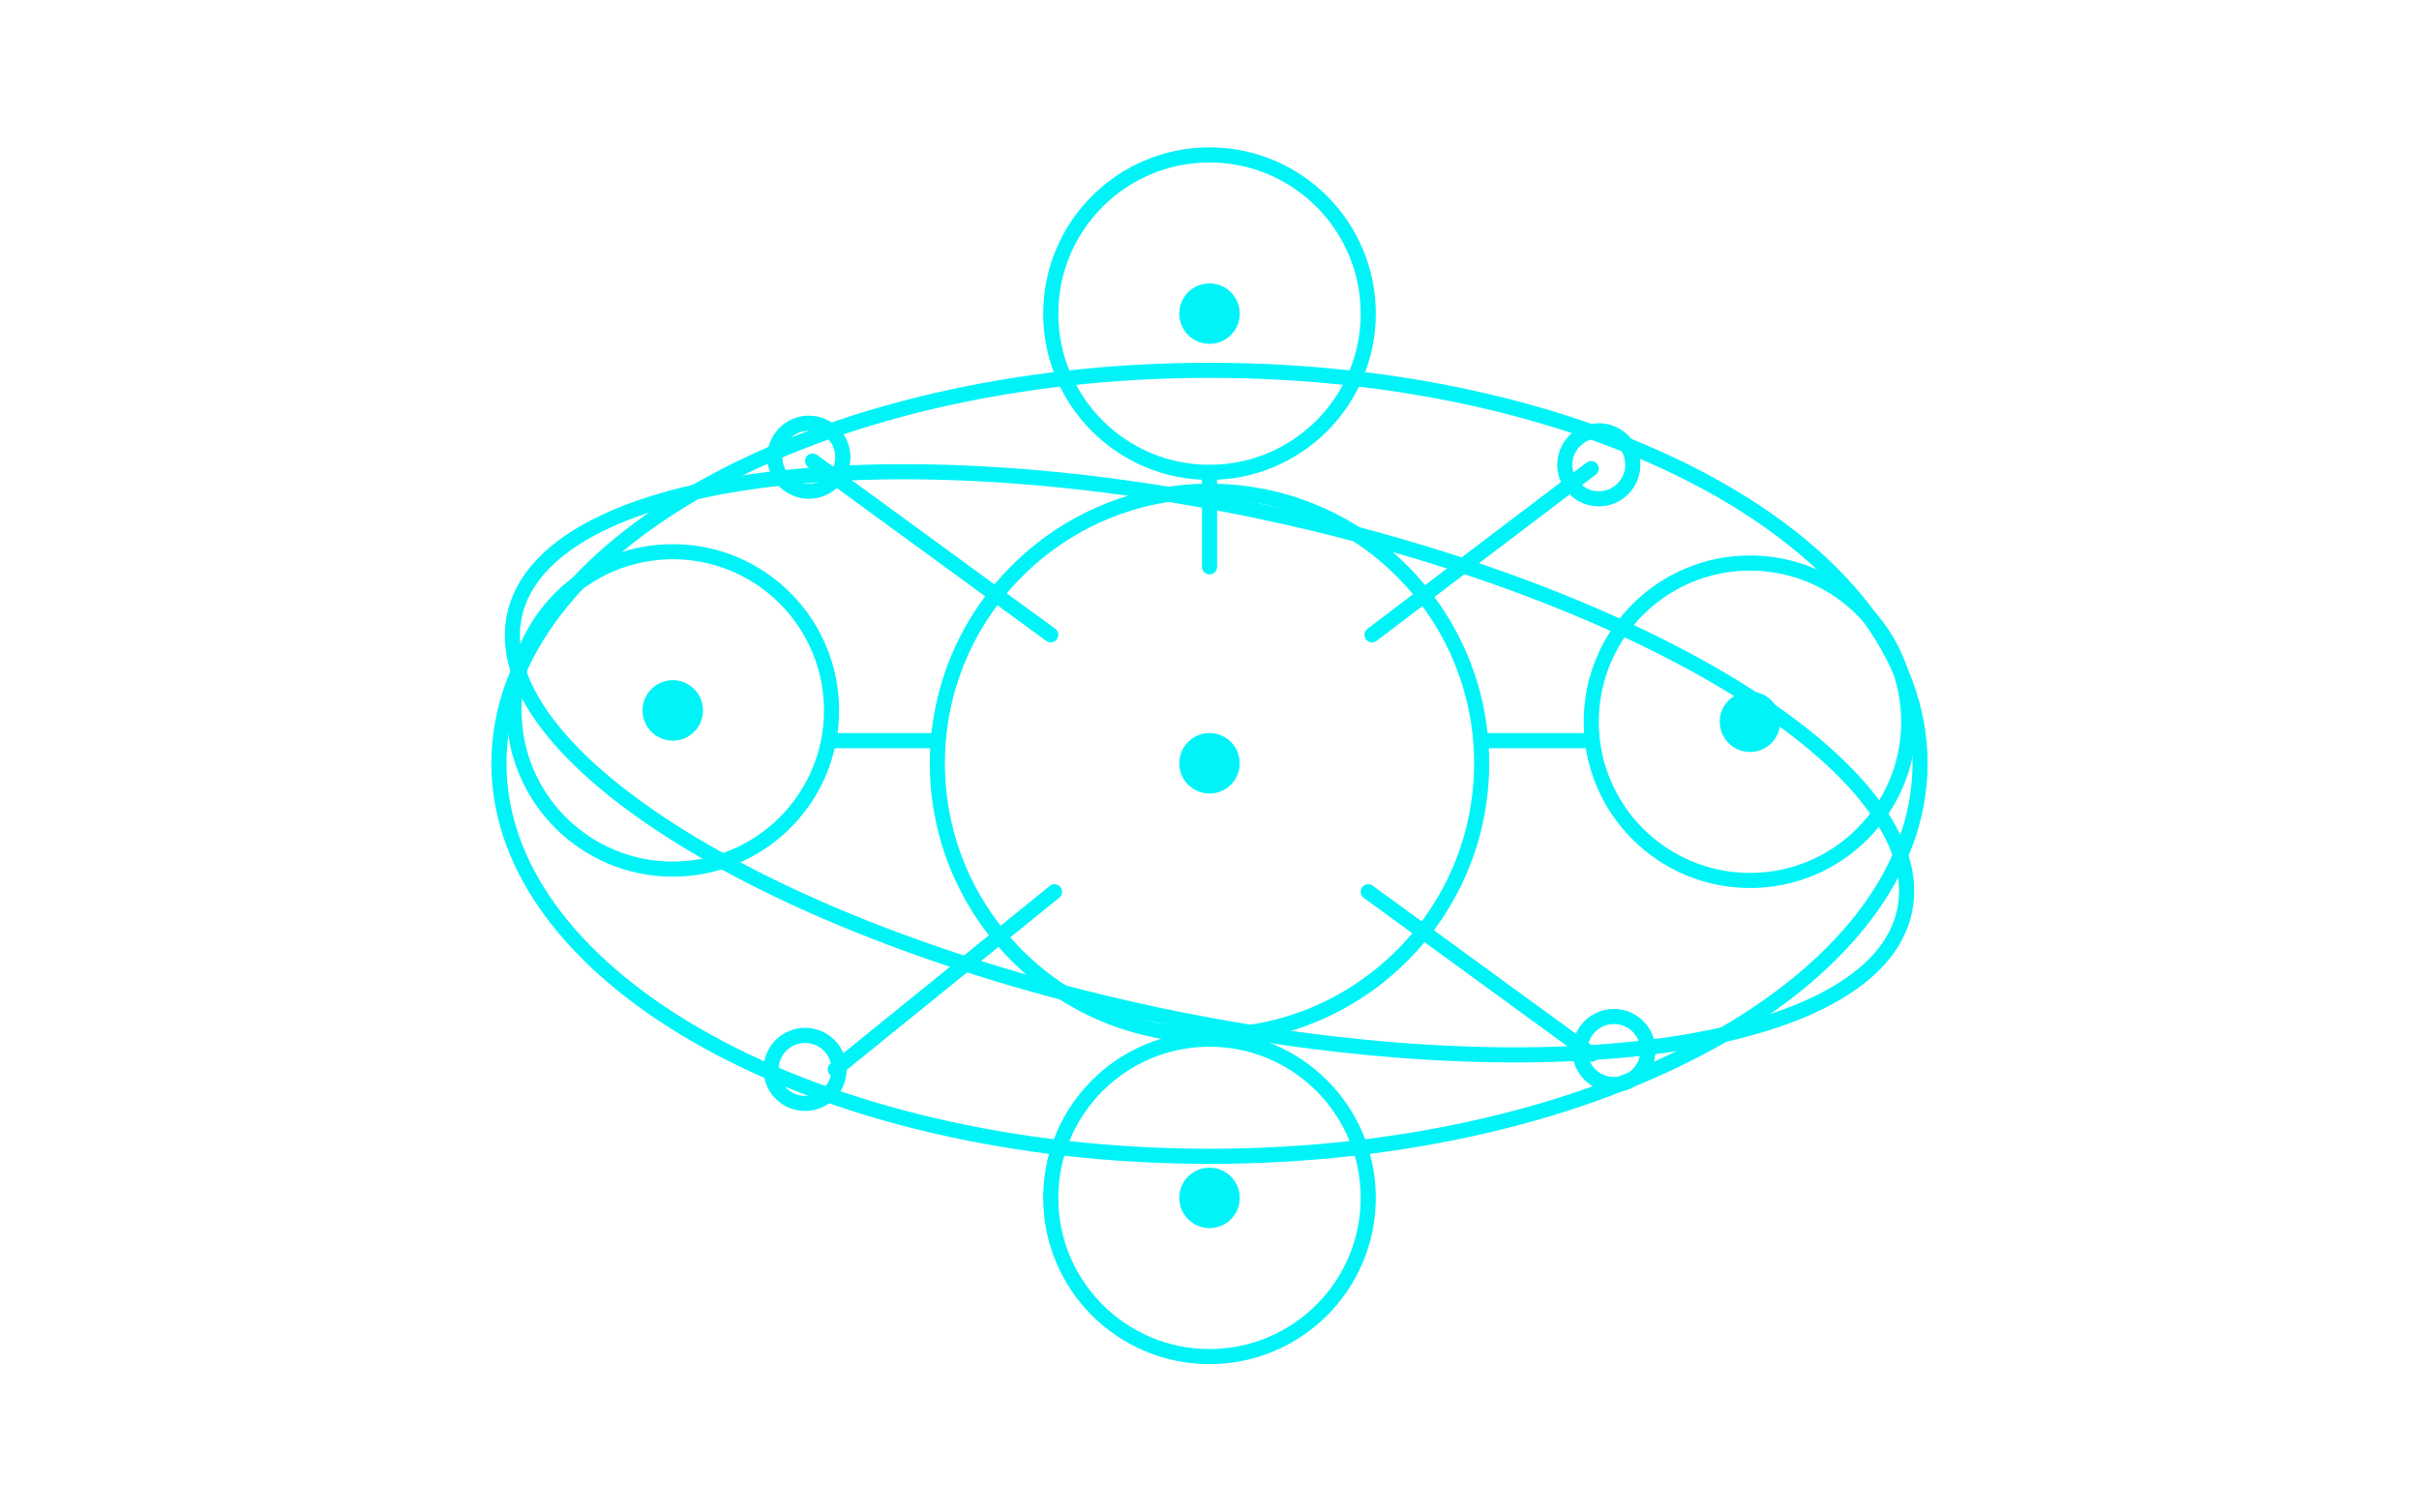
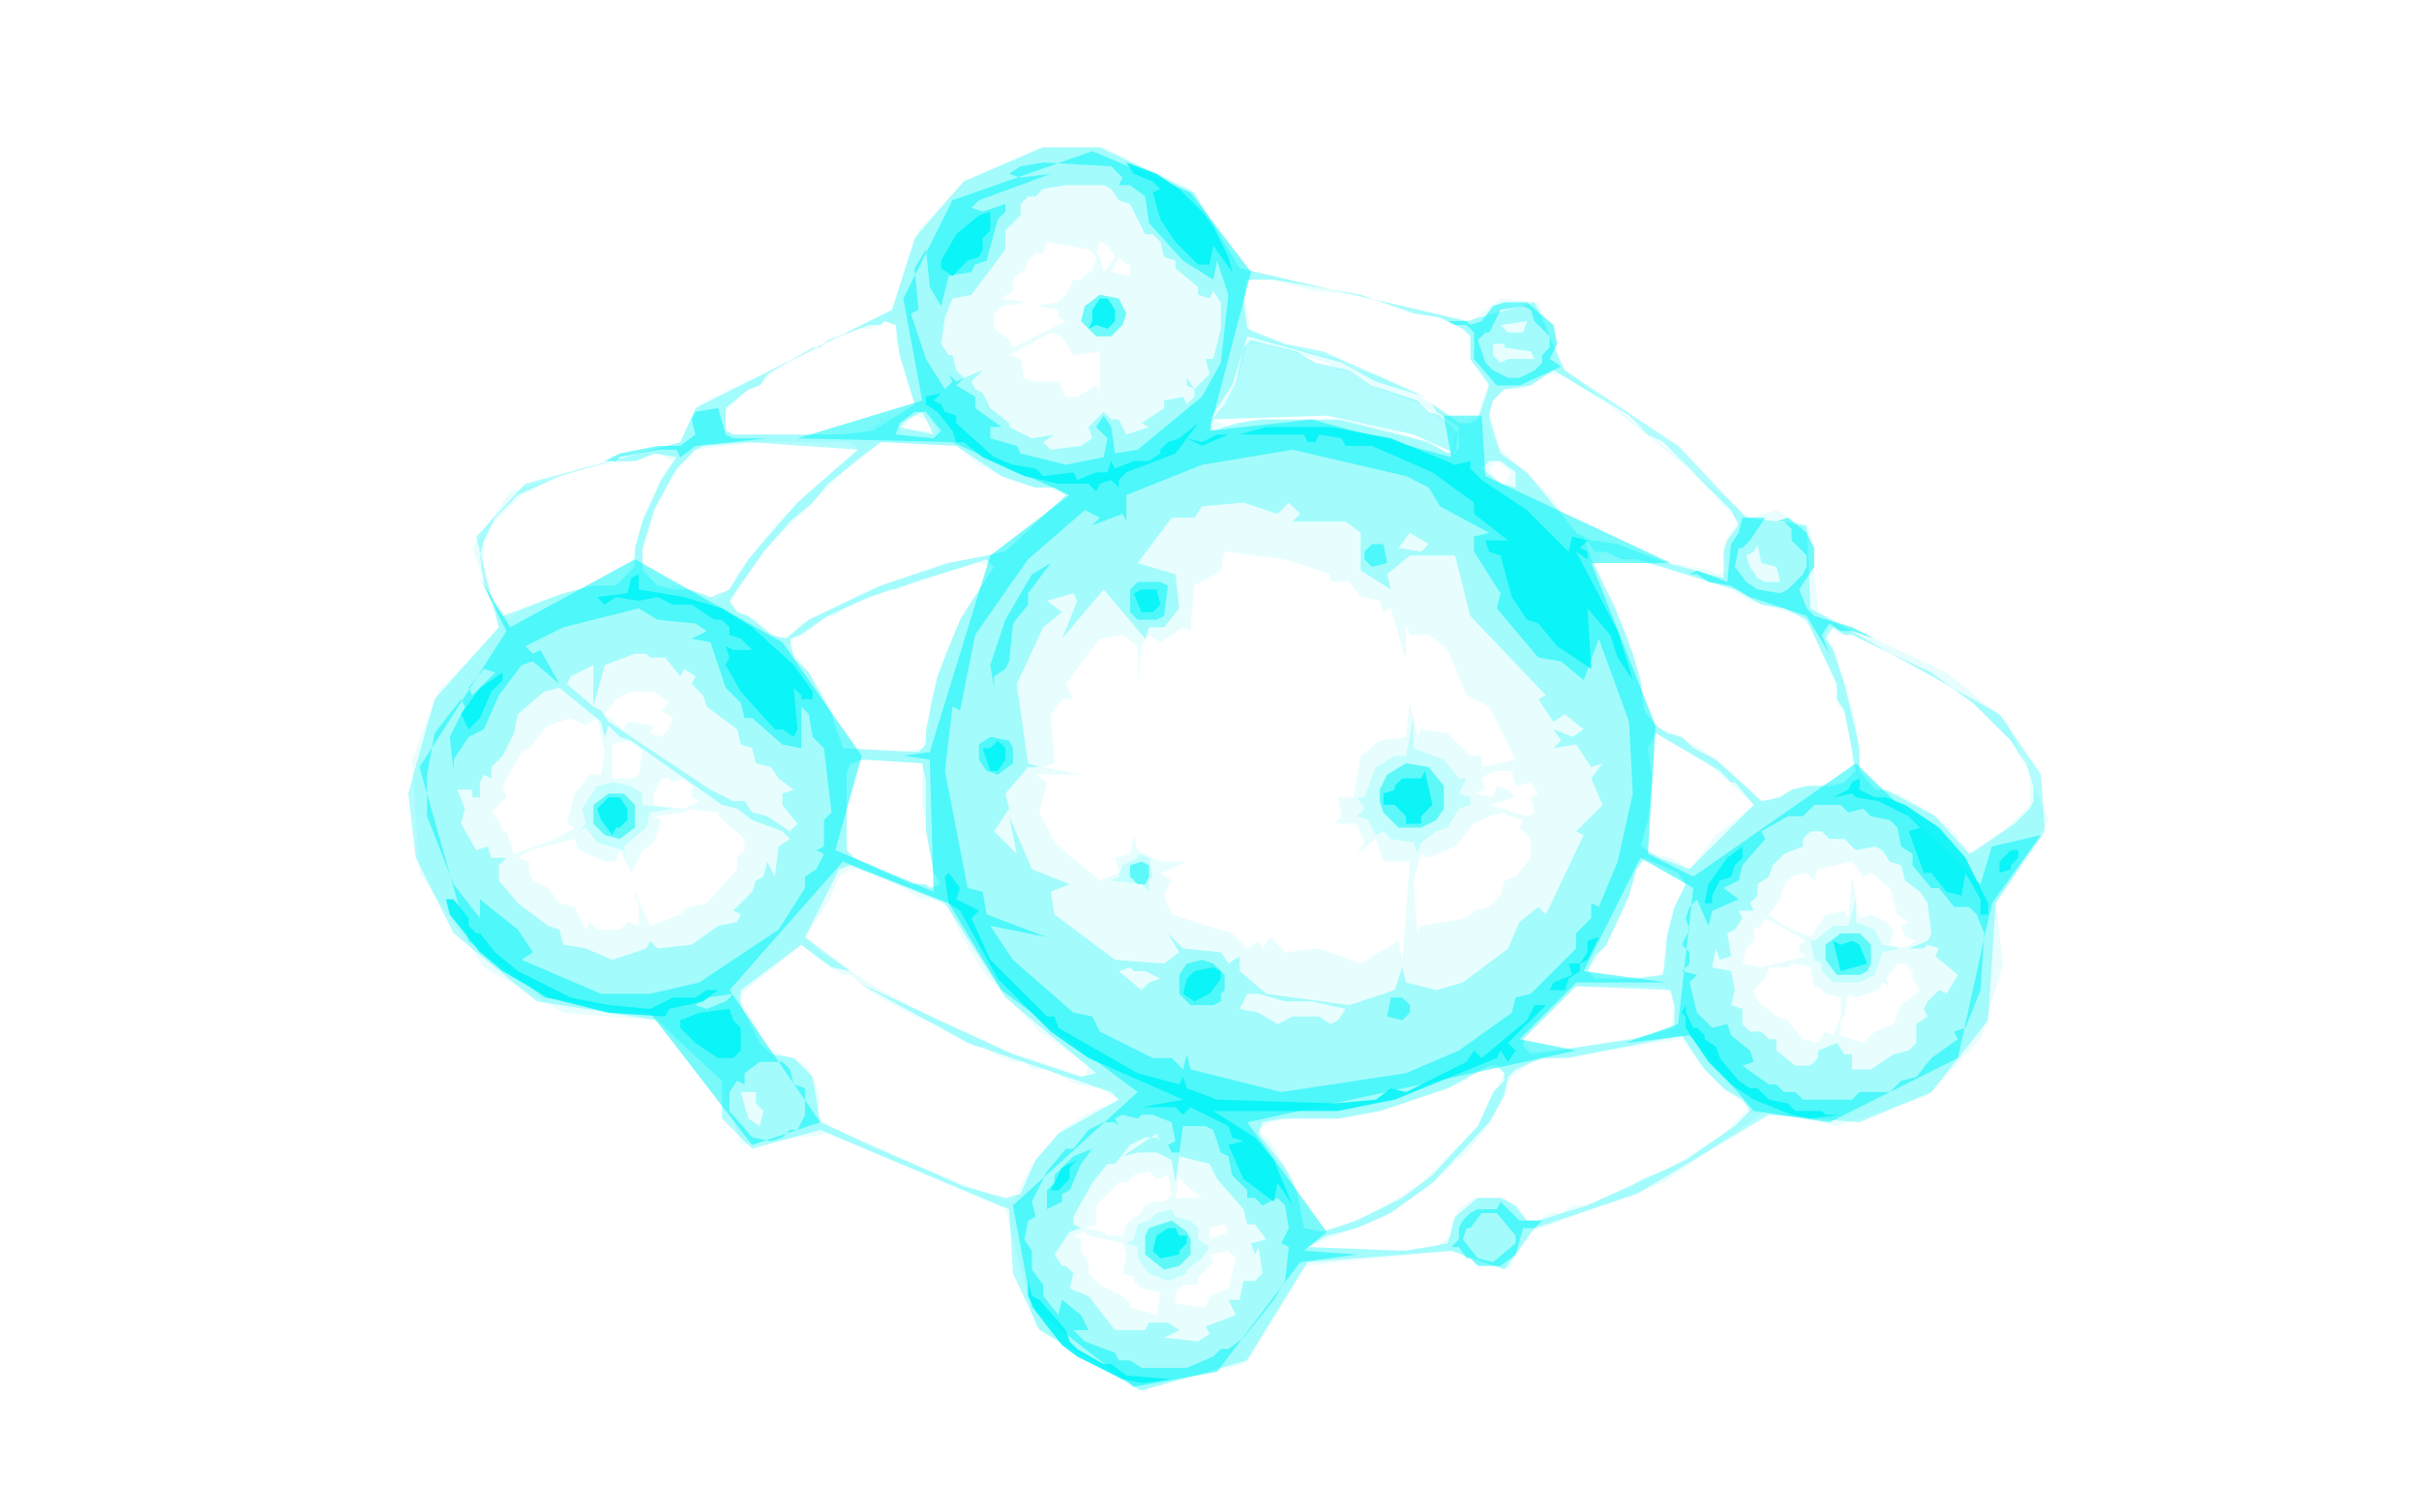
- <svg xmlns="http://www.w3.org/2000/svg" viewBox="0 0 640 400" fill="none" stroke="#00F4F7" stroke-width="4" stroke-linecap="round" stroke-linejoin="round">
-   <g>
-     <ellipse cx="320" cy="202" rx="188" ry="104" />
-     <ellipse cx="320" cy="202" rx="188" ry="68" transform="rotate(12 320 202)" />
-     <circle cx="320" cy="202" r="72" />
-     <circle cx="320" cy="202" r="8" fill="#00F4F7" stroke="none" />
-     <circle cx="320" cy="83" r="42" />
-     <circle cx="320" cy="83" r="8" fill="#00F4F7" stroke="none" />
-     <circle cx="178" cy="188" r="42" />
-     <circle cx="178" cy="188" r="8" fill="#00F4F7" stroke="none" />
-     <circle cx="463" cy="191" r="42" />
-     <circle cx="463" cy="191" r="8" fill="#00F4F7" stroke="none" />
-     <circle cx="320" cy="317" r="42" />
-     <circle cx="320" cy="317" r="8" fill="#00F4F7" stroke="none" />
-     <path d="M320 125v25M248 196h-28M392 196h29M320 274v1" />
-     <path d="M278 168 215 122M363 168l58-44M279 236l-58 47M362 236l59 43" />
-     <circle cx="214" cy="121" r="9" />
-     <circle cx="423" cy="123" r="9" />
-     <circle cx="213" cy="283" r="9" />
-     <circle cx="427" cy="278" r="9" />
+ <svg xmlns="http://www.w3.org/2000/svg" aria-hidden="true" role="img" viewBox="0 0 640 400">
+   <g fill="#00F4F7" fill-rule="evenodd">
+     <path d="m109 201 2 30 17 25 21 12 24 2 18 16 5 17 23-3 47 20 8 31 27 17 28-7 16-26 39-4 15 5 6-10 35-13 27-19 19 4 24-8 14-15 6-20-2-16 14-22-11-26-16-13-34-16-2-22-9-5-7 2-50-40-6-17-10-1-8 6-61-14-13-21-23-11h-17l-20 9-12 13-7 21-51 25-5 10-45 13-10 15 7 21-16 17zm218 132-2 8-5 2-1 3-8-1v-3l2-2h4v-2l4-4-1-2 5-1zm-43-6 3-1 1 1 9 2 1 3-1 5 3 1v1l2 2 5 1-1 6-7-2v-1l-2-2-6-3-3-3v-3l-2-3v-3zm40-3 1 2-5 2v-3zm-12-13 1 2 5 4h-7zm-3 0 1 5-2 2h-3l-2 1-2 3h-1l-2 2-1 3h-4l-1-1-5-1 3-1v-5l6-6h2l2-2 4-1 2 2zm89-27-7 14-15 15-11 7-9 4-7 2-4-1-1-7-2-6-6-10-3-3 3-2 6-1h13l11-2 20-7 6-4 3-1zm65 9-7 7-14 9-8 3-2 2-13 5h-3l-3 2h-3l-3 2h-3l-6-6h-8l-4 3-2 4v3l-4 3-11 1-23-1 20-8 12-8 11-10 6-8 4-10 6-5 40-6 5 7 7 7zm-60-18 14-14h23l2 2 1 4-1 5-6 2-24 4h-7zm101-20 2 2v2l2 3-5 4-2 5-5 2-3 3-6-2v-4l1-1 1-6 2 1 6-2 1-2 2 1-1-2 3-4zm-36 1h5l1-1 5 1 1 5h1l2 2 4 1v5l-2 5-2-1-2 3-4-1-4-5-3-1-5-4-1-3 3-3zm-273 8 17-14 6 5 5 3h2l6 5 11 6 6 2 10 6h3l2 2 5 2h3l2 2h4l8 4 6 1 5 3-9 4-6 4-8 9-5 10-4-1-35-14-11-6-2-2 1-5-3-7-2-2-10-4-2-6zm266-9 1-4 2-2v-3l2-1 1-2 11 6-2 1v2l2 1-12 3zm-239-23 3-2h2l10 4 7 4h3l4 2 3 7 6 10 15 16 13 9-1 3-21-7-18-8-15-8-16-10-4-4 6-9zm246 10 3-4 1-4 2-2 4-1 2 2 1-3 9-2 3 4 2-1 5 4 2 7 3 2-2 1 1 3 3 1-4 2-3-1 1-4-2-2-4-2-3 1-2-11-1 11-1-2-5 1-4 6-7-3zm-23-10 1 2-3 6-2 7v9l-2 2-11 1-8-2 5-7 5-10 3-10 2-2h2zm-42-15-1 2 3 3v5l-4 5-3 1-1 4-3 3-4 1-2 2-12 2-1 2-1-14 2-7 2 1 7-3 5-6 4-2 4-1 1 1zm-206 5v3l-2 2v3l-8 9-5 1-2 2-8 3-4-9v2l1 1v6l-3-1-2 2h-6l-2-2-1 2-3-6-4-1-3-4-4-2-1-2v-3l-3-1 3-2 12-3 1 3 7 3h3l1-3 3 6 3-6 3-2 2-6-2-1 8-1 1-1 8 1v1zm-24-12 2-4h2l1 1 3-1 2 2v3l2 1-4 2-8-1zm217 0 3-1-1-3 3-2h5l1 4 4-1 2 3-2 1 1 4-2 1-10-3 7-2-2-2-3-1-1 3zm-166-7 5-2 15 1v11l3 18 1 1-1 3-13-4-8-4-2-2zm-56-6 2 2-1 6-2 1h-5v-9l4-1zm270-3 14 8 12 11-10 8-7 9-5-3-5-1-2-2v-5l1-1 1-7zm-280-4 2 9-1 6h-3l-4 5-2 8 2 1-5 3-11 4-2-6h-1l-1-3-2-2 4-4-1-3 5-9 2-1 5-6 6-2 4 2zm2-1 3-4 4-2h6l4 3-2 2 3 2-1 3-2 2-3-1 1-2-7-1-1 2zm324-23 3 2h3l22 11 11 8 9 9 5 9v8l-7 7-8 6-4-4v-1l-7-6-9-5-5-1-4-4-1-2-1-12-6-20-2-3zm-221-16-8 12-5 11-4 13v5l-2 7-5 1-16-1v-2l-2-3-1-5-2-4-6-9-4-4 3-3 8-5h2l2-2 12-5h3l3-2 18-5zm161-4 5 2 11 2 18 6 5 3 13 4 3 3 7 16v4l2 3 2 9v7l-2 2-10 1-4 1-6 3h-2l-6-6-10-8-12-6-2-2-1-3-1-8-4-12-6-12-2-6zm-100 0 16 2 12 4v2h5l3 4 5 1 1 3 2-1 4 14v-10l1 3h5l5 4 5 12 6 3 7 14-9 2v-3h-3l-6-6-7-1-1 2-2-9-1 9-7 1-5 4-2 11h-4l1 5-2 2h6l2 5-2 3 5-4 2 6h7l-2 26-1-5-10 6-11-4-9 1-4-4 2-3-4 6-1-2-3 2-4-4-16-5-2-5 2-4-3-2 7-3h-7l-6-3-1-4-1 5-4 1 1 4-5 2-12-10-4-8 2-8-3-2h12l-10-2 3-1-1-13 3-4h3l-2-4 9-12 6-1 4 3v11l1-11 2-3 3 2 6-4 2 1 1-12 7-4zm72-24 4 3-2 3-2-1-2-3zm-218 0-3 4-5 11-3 13-3 4-2 1h-6l-10 3-9 4-2 2-4-4-3-7v-9l2-5 8-8 8-4 13-4 10-1 5-2zm104 9-15 14-5 2-12 2-20 7-18 9-3 3-3 1-6-5-3-1-4-3 2-4 8-11 23-23 7-5 20 1 6 5 8 4 6 2h4zm-55-12-13 11-9 9-10 13-2 4-4 3-3-2-7-2h-5l-4-5v-4l4-13 4-7 6-7 17-2h24zm11-5 4-4 4 1 2 3zm157-8 3-3h4l3-1 4-3h4l16 10 15 12 16 17-3 4-1 3 1 6-3 1-1-1-11-2-17-6h-4l-4-2-7-10-14-13-2-5v-4zm-74 5 2-2 5-10 2-8h5l16 5 3 2h3l8 5 11 4 9 7-1 6-15-6-14-3h-23l-7 2zm-54-17 11-6 3 1 3 5 7-1v11l-1-2-5 3h-3l-2-4h-7l-2-1-1-5zm-30-8v4l5 17-4 3-5 1-3 3-11 1h-25l-2-2v-4l5-5 4-2 4-4 15-8 8-3h3l3-2zm93-12h6l12 3 11 1 21 6 7 3 2 2v6l5 6-3 9-4 2-11-7-12-6-5-1-5-3-12-3-11-4-2-12zm-34-6 2 2h1v3l-5-1zm-5-4 2 1 2 3-3 4-1-4-1-1zm-3 2 2 2-1 4h-1l-2 2h-2l-2 4-2 2-6 1 6 1v2l2 1-14 7-1-2-4-3v-4l2-2 7-1-7-1 3-2v-3l2-2h1l1-3 2-2h2l1-3z" fill-opacity=".09" />
+     <path d="m310 320-4 1-2 2-3 1-1 4-2 1 3 1v3l3 4 5 2 5-2v-1l4-3 2-3-3-2v-3l-2-2-4-1z" fill-opacity=".16" />
+     <path d="m491 238-2 7h-4l-5 4-4-1 3 1 1 5 2 1v2l3 3h7l4-2 2-6 5-1-5-1-2-4-5-2z" fill-opacity=".16" />
+     <path d="m301 224v3l-4 2-1 3-2 1 8 1 2 2v-3l1-1-1-5-3-1z" fill-opacity=".16" />
+     <path d="m153 220 2-1 3 4 7 2 1 2-1-3 6-5 1-4 6-1-8-1v-3l-3-2-5-1-4 1-4 6 1 4z" fill-opacity=".16" />
+     <path d="m374 189-2 11h-3l-5 3-3 8h-2l2 3-2 2 3 1 2 4 2-1 2 2 6 1 1 3 1-3 4-3 3-1 3-5 3-1v-2l-3-1 2-4h-2l-4-5-8-3z" fill-opacity=".16" />
+     <path d="m126 142 6 24-17 19-7 25 2 17 10 20 22 18 32 5 17 16v10l8 8 18-5 50 21 1 17 7 15 27 16 28-8 16-26 38-3 14 5 8-11 27-9 35-21 24 2 19-8 15-19 2-31 13-19-1-15-11-16-50-28-1-22-16-2-18-19-30-20-8-18-18 5-60-14-12-20-25-12h-15l-21 9-13 15-6 19-52 26-4 9-41 11zm171 164 4-1h5l4 2 1 6 1-7 8 2 2 4 7 8 1 4h2l3 4-4 1 1 3 1-2 1 7-2 2h-3l-1 5h-3l2 4-8 3 1 2-3 2-9-1 4-2-3-2h-5l-1 2h-8l-7-9-5-2 1-4-2-2h-1l-2-3 4-6 3-1-2-1v-2l5-9 4-5h2l4-5 2-1 2 1-2-1 2-1h3l1 1-1-2zm-101-17h4v3l2 2-1 4-3-2zm202-5v2l-3 3-4 9-12 13-8 6-12 6-9 3-5-1-2-10-3-6-7-9 1-3 5-1h15l11-2 18-6 11-6h2zm65 10-4 4-13 9-26 12-13 4h-3l-3-4-4-2h-6l-6 5-2 7-11 2-26-1 5-3 8-2 9-4 11-8 15-16 4-7 1-5 2-2 7-3h7l30-6 6 9 5 5 5 3zm-135-27 2-4h3l7 2h7l9 2-2 3-2 1-3-2h-7l-4 2-5-3zm75 10v-2l14-14 25 1 1 4v6l-11 3-27 4zm-107-20 3-1 1 1h3l4 2-3 1-2 2zm-74-27 3-1 25 10 16 25 24 20-4 1-18-6-41-19 29 16 38 13 2 2-16 9-6 7-4 9-4 1-11-3-38-17-2-12-5-5-6-1-3-3-5-10v-4l16-12 8 6 5 1-12-9zm222 1 2 3-3 6-2 8-1 10-7 1h-11l-2-2 2-4 3-3 6-13 2-7 2-3zm35-11h3l2 2h4l3 3 5-1 2 1 2 3 3 1 1 4 4 3 2 3 1 8-1 2-5 2h4l1-1 3 1-1 2 6 5-3 5-2-1-3 3-1 2 1 2-3 2v5l-2 2-4 1-6 4h-5v-4h-2l-2-3-5 2v2l-2 2h-4l-5-4v-3h-2l-2-2h-3l-2-2v-4l-3-1 1-4-1-5-5-1 1-5 1 3 3-1-1-6 2-1 2-3-1-2h4l-1-2 2-2v-3l3-2 1-3 3-3 5-2v-2zm-254-18 3-1 16 1 1 5v13l2 11 2 3-3 1-1-1h-4l-15-7-2-2v-20zm213-8 17 10 3 3h1l5 6-17 17-8-3-5-3 2-7 1-11-1-8zm-317 15h4v2h2v-4l1-2 2 1v-3l3-3 3-6 1-5 7-6 4-1 11 9 1 4 1-3 3 3 3 1 24 17 4 1 4 3 8 3 2 2-3 2-1 8-2-4-1 4-2 1-1 3-5 5 2 1-1 2-5 1-7 5-9 1-2-2-1 2-9 3-7-3-6-1-1-4-3-1-8-6-5-6v-4l2-2h-4l-1-3-3 1-4-7 1-4zm36-33v11l-7-6 1-2zm3 0 8-3h3l1 1h4l4 5 1-2 3 2-1 2 3 3 1 3 8 6 1 4 3 1 1 4 4 1 2 3 4 3-3 1v3l4 5-2 2-6-4-4-1-2-3h-3l-6-3-27-18-2-3-2-1zm325-10 3 2h2l21 10 11 8 10 10 4 6 2 6v4l-1 2-4 4-12 8-9-10-13-7h-3l-4-5v-6l-4-17-3-9-2-3zm-224-18 2 2-9 14-6 15-3 14v4l-2 2-20-1-3-9-6-11-4-4-1-5 3-1 7-5 11-5zm161-2h3l4 2h4l26 8 7 4 6 1 6 3 8 17v4l2 3 3 16-3 3-3 1h-7l-4 1-3 2-5 1-12-11-6-3-3-3-4-1-3-2-3-4-1-8-2-7-5-13-6-12-2-6zm43-2 1 5 4 1 1 4h-4l-2-1-2-3-1-3 2-1zm-95 1 3-4 5 3-2 2zm-93 14 7-2 1 2-4 10 11-13 11 13 1-3h4l4-5-1-9-10-3 9-12h6l2-3 11-1 9 3 3-3 3 3-2 2h14l4 3v10l8 5-1-4 6-5h12l4 16 20 21-2 1 4 6 3-2 5 4-3 2-5-2 2 3-2 2 6-1 4 6 3-1-3 4 3 7-7 7 2 1-10 21-2-2-5 4-3 7-12 9-7 2-8-2-1-4-2 6-12 4-22-3-7-6v-4l-3 2-2-3-10-1-4-4 3 5-4 3-13-1-16-12-1-6 5-2-10-4-6-14 2 10-6-6 4-6-1-4 6-7h3l-3-1-3-21 7-15 5-4zm115-35 2-2h3l4 3v4l-4-1zm-213-3-4 6-5 11-2 7v5l-5 5h-6l-8 2-16 6-3-4-2-5-1-7 1-4 3-6 6-6 11-5 14-4h6l5-2zm103 10-16 15-15 3-18 6-19 9-6 5-4-1-6-5-3-1-2-3 9-13 7-8 6-5 4-5 14-11 20 1 12 8 9 3h5zm-55-12-16 14-13 15-5 8-5 2-6-2h-4l-4-1-4-4v-6l3-10 6-11 5-5 2-1 12-1zm20-4-9-2 2-2 4-2zm148-9 3-3 7-1 6-4 20 12 5 5 4 2 18 18 2 4-3 4-1 3v7l-15-4-13-5-7-1-4-2-13-16-7-5-3-10zm0-15h3v1l7 1 1 2h-7l-2 1-2-2zm-75 21 4-5 3-6 2-9 2-2 12 3 5 3 9 2 6 4 12 4 3 3 3 1 5 5v4l-3 1-5-3-24-6h-20l-7 1-6 2zm-83-26 1 8 4 13-11 7-8 1h-29l-2-1v-6l6-5 3-1 2-3 12-7h2l2-2 11-4h3l1-1zm167-1-1 3h-4l-2-2zm-74-11h7l23 4 14 5 7 1 6 3 2 2v6l5 7-3 9-2 1h-3l-7-5 1 2 6 4-1 7-11-5-23-5-31 1 6-9 4-13 25 7 9 5 13 4-27-12-10-2-10-4-1-7zm-38-25 2 1 2 3 3 1 4 8h2l2 2 1 4 3 1v2l6 5v2l3 1 1-2 2 3v7l-2 8h-2l1 4-4 4-2-3v2l2 1v2l-2 2-1-2-5 1v2l-6 4 2 1-6 2-2-4h-2l-2-2-4 4 1 3-3 2-8 1-2-2 3-2-6 1-6-3v-1l-5-4-2-4-2-1-1-2 3-3-5 2-2-2-1-4h-1l-2-3 1-7 2-5 5-1 9-12v-5l4-4v-3l2-2h2l2-2 6-1z" fill-opacity=".3" />
+     <path d="m310 323-6 2-1 2v5l5 4 4-1 3-3v-4l-1-2z" fill-opacity=".52" />
+     <path d="m408 323h-6l-5-5-1 2h-5l-2 1-2 2-1 2v3l-2 2h2l2 3h1l2 2h6l4-3 2-7h3zm-16-2h4l5 6v2l-6 5-4-1-4-5 1-3h1z" fill-opacity=".52" />
+     <path d="m289 304-5 2-5 5v2l-2 2v5l4-2v-2l2-1 3-7z" fill-opacity=".52" />
+     <path d="m368 264-1 5 4 1 2-2v-2l-2-2z" fill-opacity=".52" />
+     <path d="m314 255-2 3v5l3 3h6l2-1v-2l1-1v-4l-3-3-3-1z" fill-opacity=".52" />
+     <path d="m483 250v4l3 4h6l2-1 1-2v-5l-3-3h-5z" fill-opacity=".52" />
+     <path d="m299 229v3l2 2h2l1-2v-3l-2-1z" fill-opacity=".52" />
+     <path d="m161 210-4 3v5l3 3 4 1 4-3v-6l-3-3z" fill-opacity=".52" />
+     <path d="m372 202-5 3-2 4v3l1 3 4 4h6l4-2 2-3v-6l-4-5z" fill-opacity=".52" />
+     <path d="m262 195-3 2v4l2 3 3 1 4-3v-4l-1-2z" fill-opacity=".52" />
+     <path d="m301 154-2 2v6l2 2h5l2-1 1-8-2-1z" fill-opacity=".52" />
+     <path d="m278 149-5 3-7 12-4 12 1 6v-3l3-2 1-2 1-10 4-5v-3z" fill-opacity=".52" />
+     <path d="m361 146v2l2 2 4-1-1-5h-3z" fill-opacity=".52" />
+     <path d="m447 152h2l3 2 6 1 5 3 15 5 6 10-2-5 2-3 3 2h3l6 2-6-3-10-3-2-2-2-5 4-6v-5l-2-4-5-4-3 1h2l2 2v3l4 4v3l-1 2-4 4-2 1-6-1-3-2-3-4 1-5h1l2-2 4-6h-6l-1 4-2 3-1 10-8-3z" fill-opacity=".52" />
+     <path d="m203 116h-9l-2-1-2-7-6 1-1 2 1 4-4 3h-6l-10 2-4 2h3l1-1 10-2h5l1 2 4-3z" fill-opacity=".52" />
+     <path d="m383 85 2 1h3l2 2v7l6 7h6l11-5-3-2 2-4-1-5-7-6h-6l-3 1-3 4-3 1-1-1zm20-4 2 1 1 3 4 4v3l-2 2v2l-2 2-4 2h-3l-4-2-2-2-2-6 2-2h1l3-6z" fill-opacity=".52" />
+     <path d="m291 78-4 3-1 4 4 4h4l3-3 1-3-2-4z" fill-opacity=".52" />
+     <path d="m111 203 13 46 20 15 28 4 27 35 18-6-24-35 30-34 28 11 14 23 36 27-33 30 5 27 27 21 22-4 22-29 15-2-14-1 6-5-21-29 87-19-15-3 15-15h24l-22-3 15-30 14 8-4 36-14 5 17-2 17 20 20 3 34-17 9-41 13-18-13 3-3 10-33-32-43 30-12-6 2-34-17-43h21l-49-23-1-16h-10l2 11-37-10-27 3 11-42-16-21-26-11-37 13-13 26 5 27-33 10 41 1 31 14-21 16-16 52-7 1 7 1 1 35-26-11 7-25-21-30-39-22-33 18-8-13 7 14zm186 92 4 1 1-1h3l5 2 1 5-2 1 1 2h2l1-7h6l2 1 2 6 2 1 1 5 4 4v2h2l2 2 4-2 2 2 1 6-2 4 2 1-1 9-3 5-8 10-4 3h-2l-2 2-7 3h-12l-3-2h-3l-1-2-8-3-3-3h4l-2-4-5-4-1 4-4-5v-3l-3-4v-5l-2-3 1-5 2-1-1-4 4-8 5-6h2l4-5 2-1 2 1-2-1 2-1h3l1 1-1-2zm-96-14h6l2 2 1 4 3 1v7l-2 4h-2l-2 2-3 1-5-1-6-7v-5l2-3 2 1v-3zm-7-18-2 2-5 2-3-1 3-2zm286-50h7l2 2 4-1 2 2 5 1 2 2 1 5 3 2v3l5 6h2l4 5h4l2 2 2 5-1 15-4 10-3 1 1 2-7 5-4 5-4 1-3 3h-8l-2 2h-13l-2-2h-3l-2-2h-2l-7-5 3-1-1-3-5-4-1-3-4 1-4-4-2-8 2-2-4-1 2-2v-3l-2-2 2-4-1-3 1-3 2-2 3 7 1-4 7-3-4-3 4-2 1-4 6-7-1-2 7-4h4zm-349-35-6 6-1-2 4-5zm38-17 5 3 10 1 3 2-4 2 5 1 4 12 4 4 1 4h2l8 7 5 1v-11l2 2 1 6 3 3 2 17-2 2v7l-2 1 2 1-2 4-3 2v3l-7 11-21 14-13 3h-13l-21-9 3-2-4-6-10-8v5l-7-9-7-18v-11l2-11 7-9 1 2-4 8 1 9v-3l4-6 4-2 4-9 6-8 3-1 7 6-5-9-2 1-2-2 10-5zm173-42 30 7 6 3 3 5 13 7-4 1v4l7 11-1 4 11 13 6 1 6 5 4-11 8 22 1 19-4 18-5 12-2-1v4l-4 4v4l-12 12-4 1-1 4-14 10-14 6-33 5-24-6-1-4-1 4-3-3h-5l-14-7-2-4-5-1-16-14-6-9 15 3-16-6-1-6-4-1-6-31 2-17 2 1 4-20 14-20 15-13 4 2-2 2 8-3 1 2v-7l20-8zm-105-4 1-3 4-3h3l4 5-2 2zm39-72 18 1 3 3-1 2h3l4 3 1 7 9 10 8 5 1-5 3 9-2 18-5 9-17 14-6 1-1-7-2-3-2 3 3 3-1 5-10 2-12-3-1-2-7-2v-3h3l-7-5v-3l-5-3 2-2-2 1-2-2 1 2-2 2-5-8-4-12 2-1-1-11 3-5 1 10 3 5 2-8 6-1 1-2 3-1 3-11 2-2v-2l-6 2-3-1 2-2 19-7-8 1-3-1 3-2z" fill-opacity=".52" />
+     <path d="m272 339v4l2 4 7 9 4 3 12 6 5 1 8-1-12-1-4-3h-2l-7-4-2-2-1-3-7-8-2-1z" fill-opacity=".86" />
+     <path d="m314 327h-2l-1-2h-2l-3 2-1 4 2 2 5-1v-1l2-2z" fill-opacity=".86" />
+     <path d="m285 307-4 2-3 6h2l3-3v-3z" fill-opacity=".86" />
+     <path d="m180 270v2l4 4 6 4h4l2-2v-6l-2-2-1-3-8 1z" fill-opacity=".86" />
+     <path d="m446 266-1 2 1 1v3l6 9 6 6 6 4 10 4 5 1 8-1h-4l-1-1h-7l-2-2-5-1-3-3h-2l-3-2-5-6-1-3-3-2v-1l-2-2h-1l-2-4z" fill-opacity=".86" />
+     <path d="m323 257-2-1-5 1-2 2-1 4 3 2 4-2 3-4z" fill-opacity=".86" />
+     <path d="m485 249 2 8 7-2-2-5-2-1-3 1z" fill-opacity=".86" />
+     <path d="m423 248-3 1v3l-2 3h-3l1 3-5 2-1 2h4l1-3 3-2v-2l2-1z" fill-opacity=".86" />
+     <path d="m118 238 1 4 8 10 6 5 12 7 16 4 15 1 1-2 9-2 4-3h-3l-3 2h-6l-6 3-11-1-10-2-14-7-6-5-4-5h-1l-2-2v-2l-4-5z" fill-opacity=".86" />
+     <path d="m250 232 1 7 3 2 10 18 14 14 10 7 25 11-11 2h9l2 2 2-2 10 5 1 3 3 1-4 1 4 9 8 6 1-5 4 6-5-12-5-6-11-7h33l15-3 27-11 1-2 2 3 2-3-2-2 10-10h-3l-2 4-12 10-2-2-2 3-16 8-4-1-4 3-11 1-31-1-8-3-1-3-1 2-11-3-21-12-1-3h-2l-15-15-5-11 2-2-6-3 1-3-3-4z" fill-opacity=".86" />
+     <path d="m534 225h-2l-3 3v3l3-1v-1l2-2z" fill-opacity=".86" />
+     <path d="m461 224-4 3-5 7-1 5h2v-2l2-4 3-1 1-3 2-2z" fill-opacity=".86" />
+     <path d="m164 211h-3l-3 3 1 3 3 4 1-2h1l2-2v-3z" fill-opacity=".86" />
+     <path d="m485 211 5-1 1 1 6 1 8 4 3 3-3 1 4 11h2l4 5 4 1 1-6 4 7v4h2v-3l-6-12-7-8-9-6-5-2h-3l-4-2v-3l-2 1-1 2z" fill-opacity=".86" />
+     <path d="m377 204-1 2h-5l-2 2v1l-3 1v3h3l3 3v2h4v-2l3-3z" fill-opacity=".86" />
+     <path d="m264 196-2 2h-2l2 6h2l2-3v-3z" fill-opacity=".86" />
+     <path d="m133 178-6 4-5 7 2 4 3-3 3-7 3-3z" fill-opacity=".86" />
+     <path d="m300 157 2 5h3l2-2-1-4h-4z" fill-opacity=".86" />
+     <path d="m158 158 2 2 3-2 6 1 5-1 4 2h5l6 4h2l2 2v2l3 1 3 3h-5l-2-1 1 3-1 2 4 7 9 10h2l3 2 1-2-1-11 2 2v1h3v-2l-5-7-11-10-8-5-10-3-12-2v-4l-2 1-1 4z" fill-opacity=".86" />
+     <path d="m328 115h17l1 2h2l1-2 6 1 1 2h7l16 7 11 8v3l9 7h-6l1 3 3 1 3 11 4 6 3 1 5 6 9 6-1-16 6 7 2 6 4 6-4-13-11-21 3 2v-2l-2-1 2-2-4-1-1 4-11-11-12-8-3-3v-2l-4 1-17-7-16-3h-17z" fill-opacity=".86" />
+     <path d="m245 105v2l3 2 4 5 1 3h2l5 4 11 5 9 2h8l2 2 1-2 3-1 2 2v-2l2-2 13-5 3-4 4 2 7-3h-3l-4 2-4-1 3-4-5 4-3 1-2 2v1l-3 2h-4l-5 2-1-2-1 3h-3l-5 2-1-2-8 1-2-2-6-1-5-2-10-9v-2l-3-1-1-2-2-1 2-2z" fill-opacity=".86" />
+     <path d="m293 79h-2l-2 3v3l-1 2 2-1 3 1 2-2v-3z" fill-opacity=".86" />
+     <path d="m262 56-3 1-6 5-4 7v2l3 2 4-4 3-1 1-2v-3l2-2z" fill-opacity=".86" />
+     <path d="m298 43 2 3 5 2 2 2-2 1 2 7 4 6 6 6h3l1-5 5 7-1-4-4-8-3-4-6-6-6-4z" fill-opacity=".86" />
  </g>
</svg>
